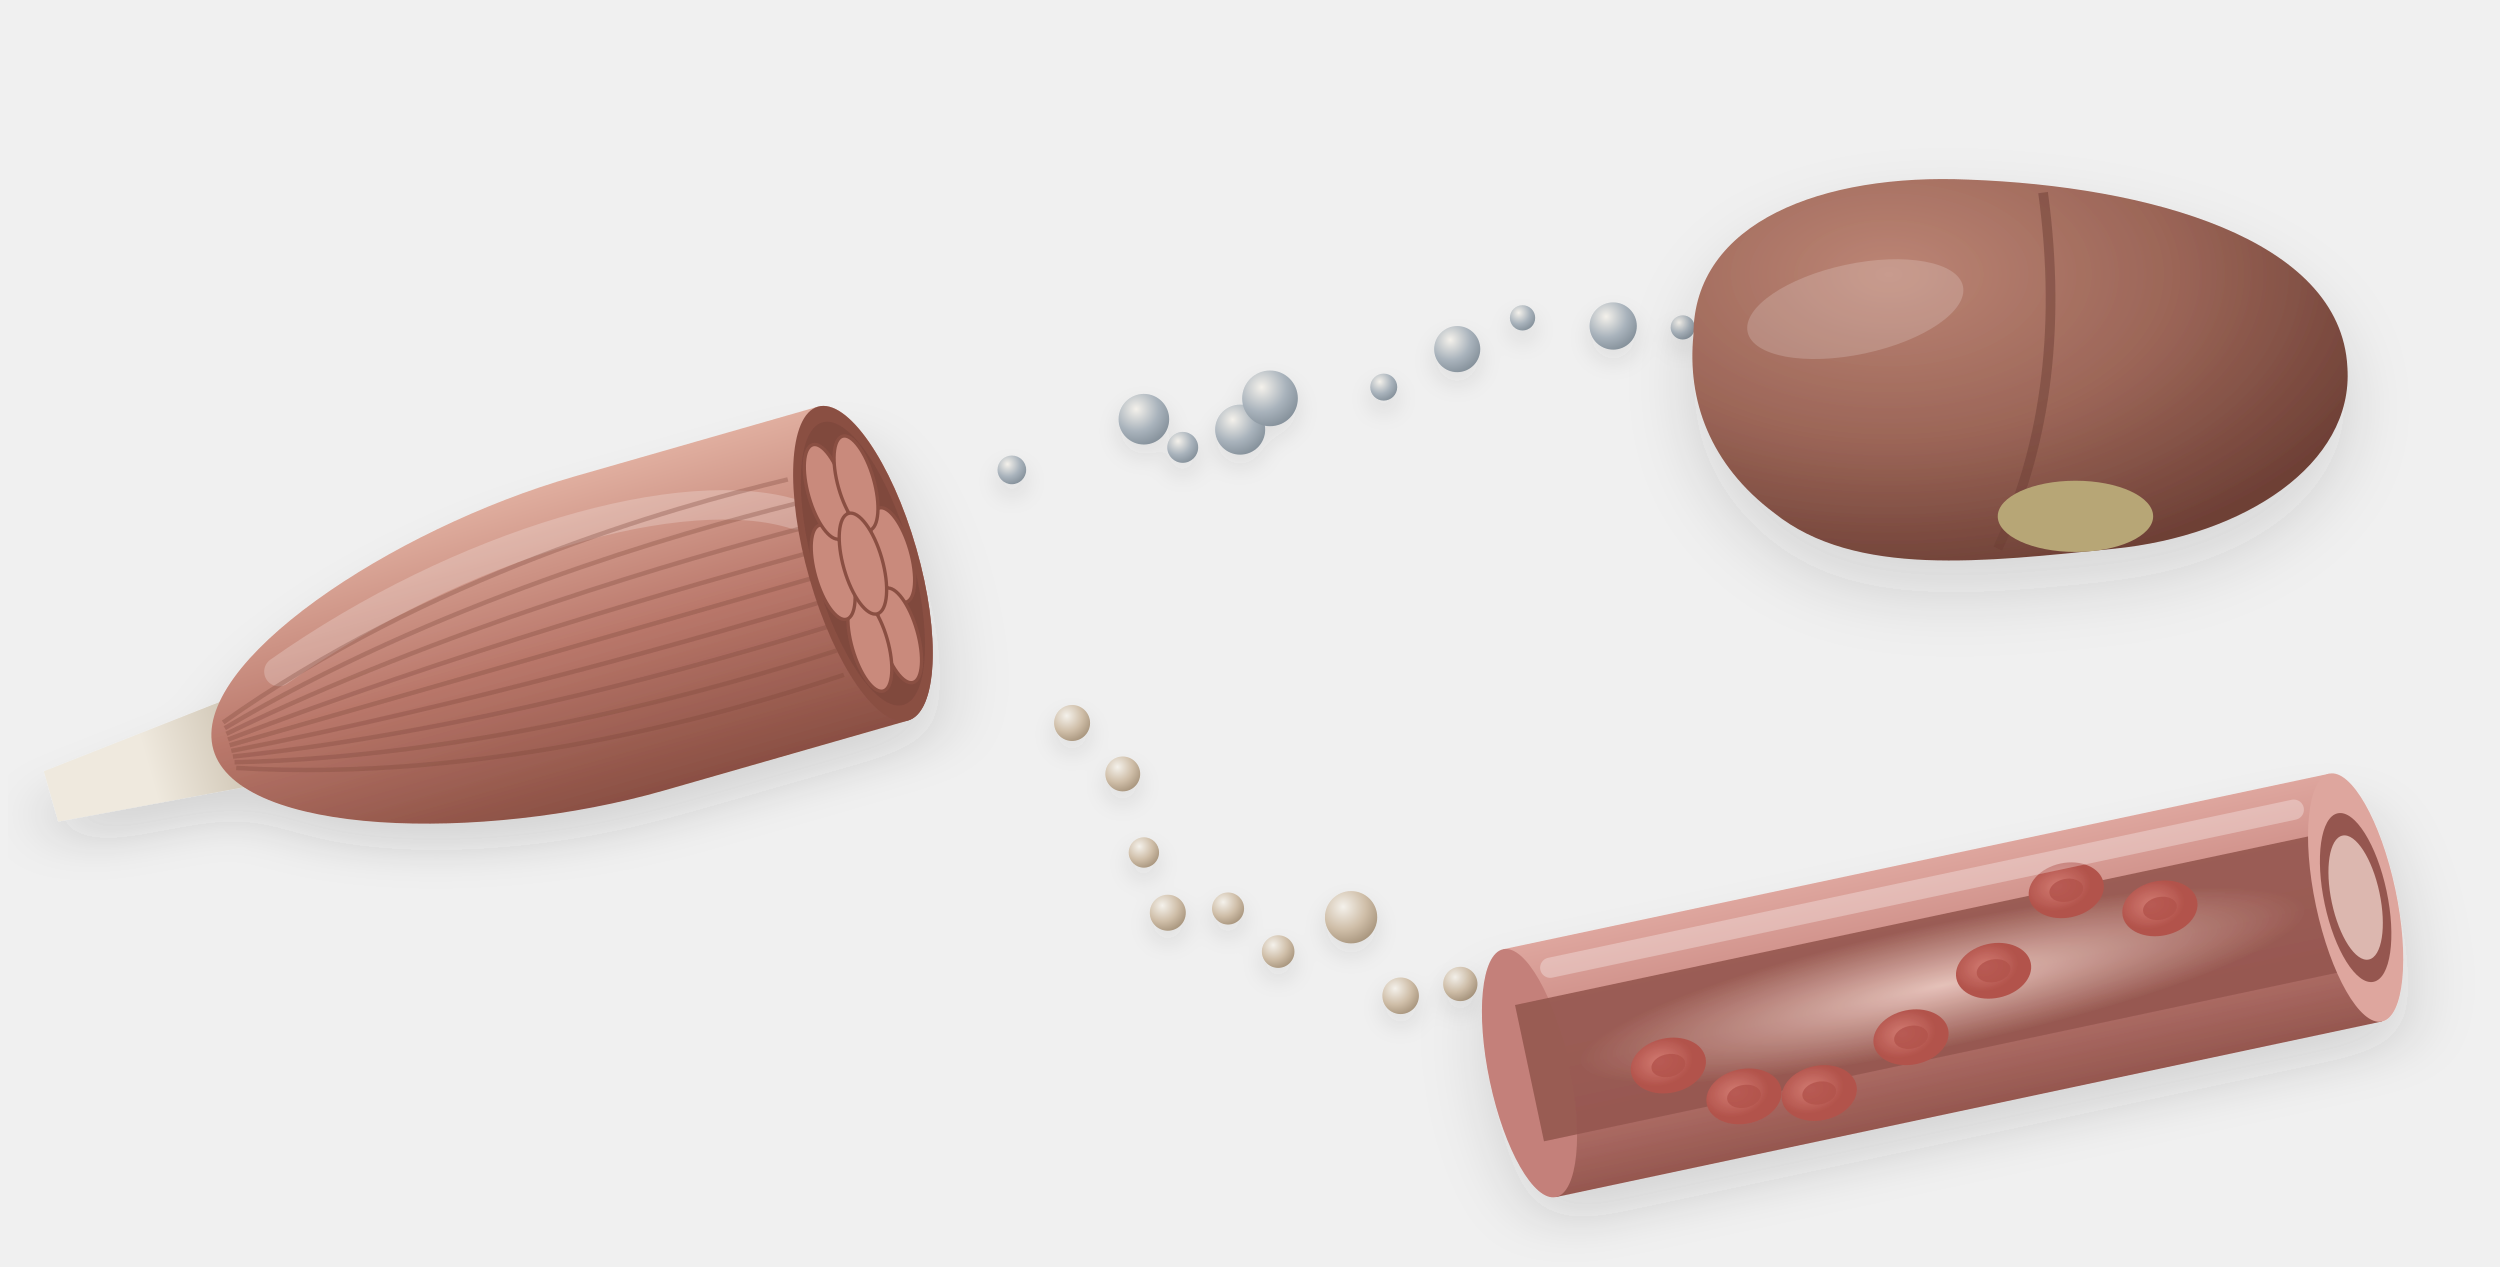
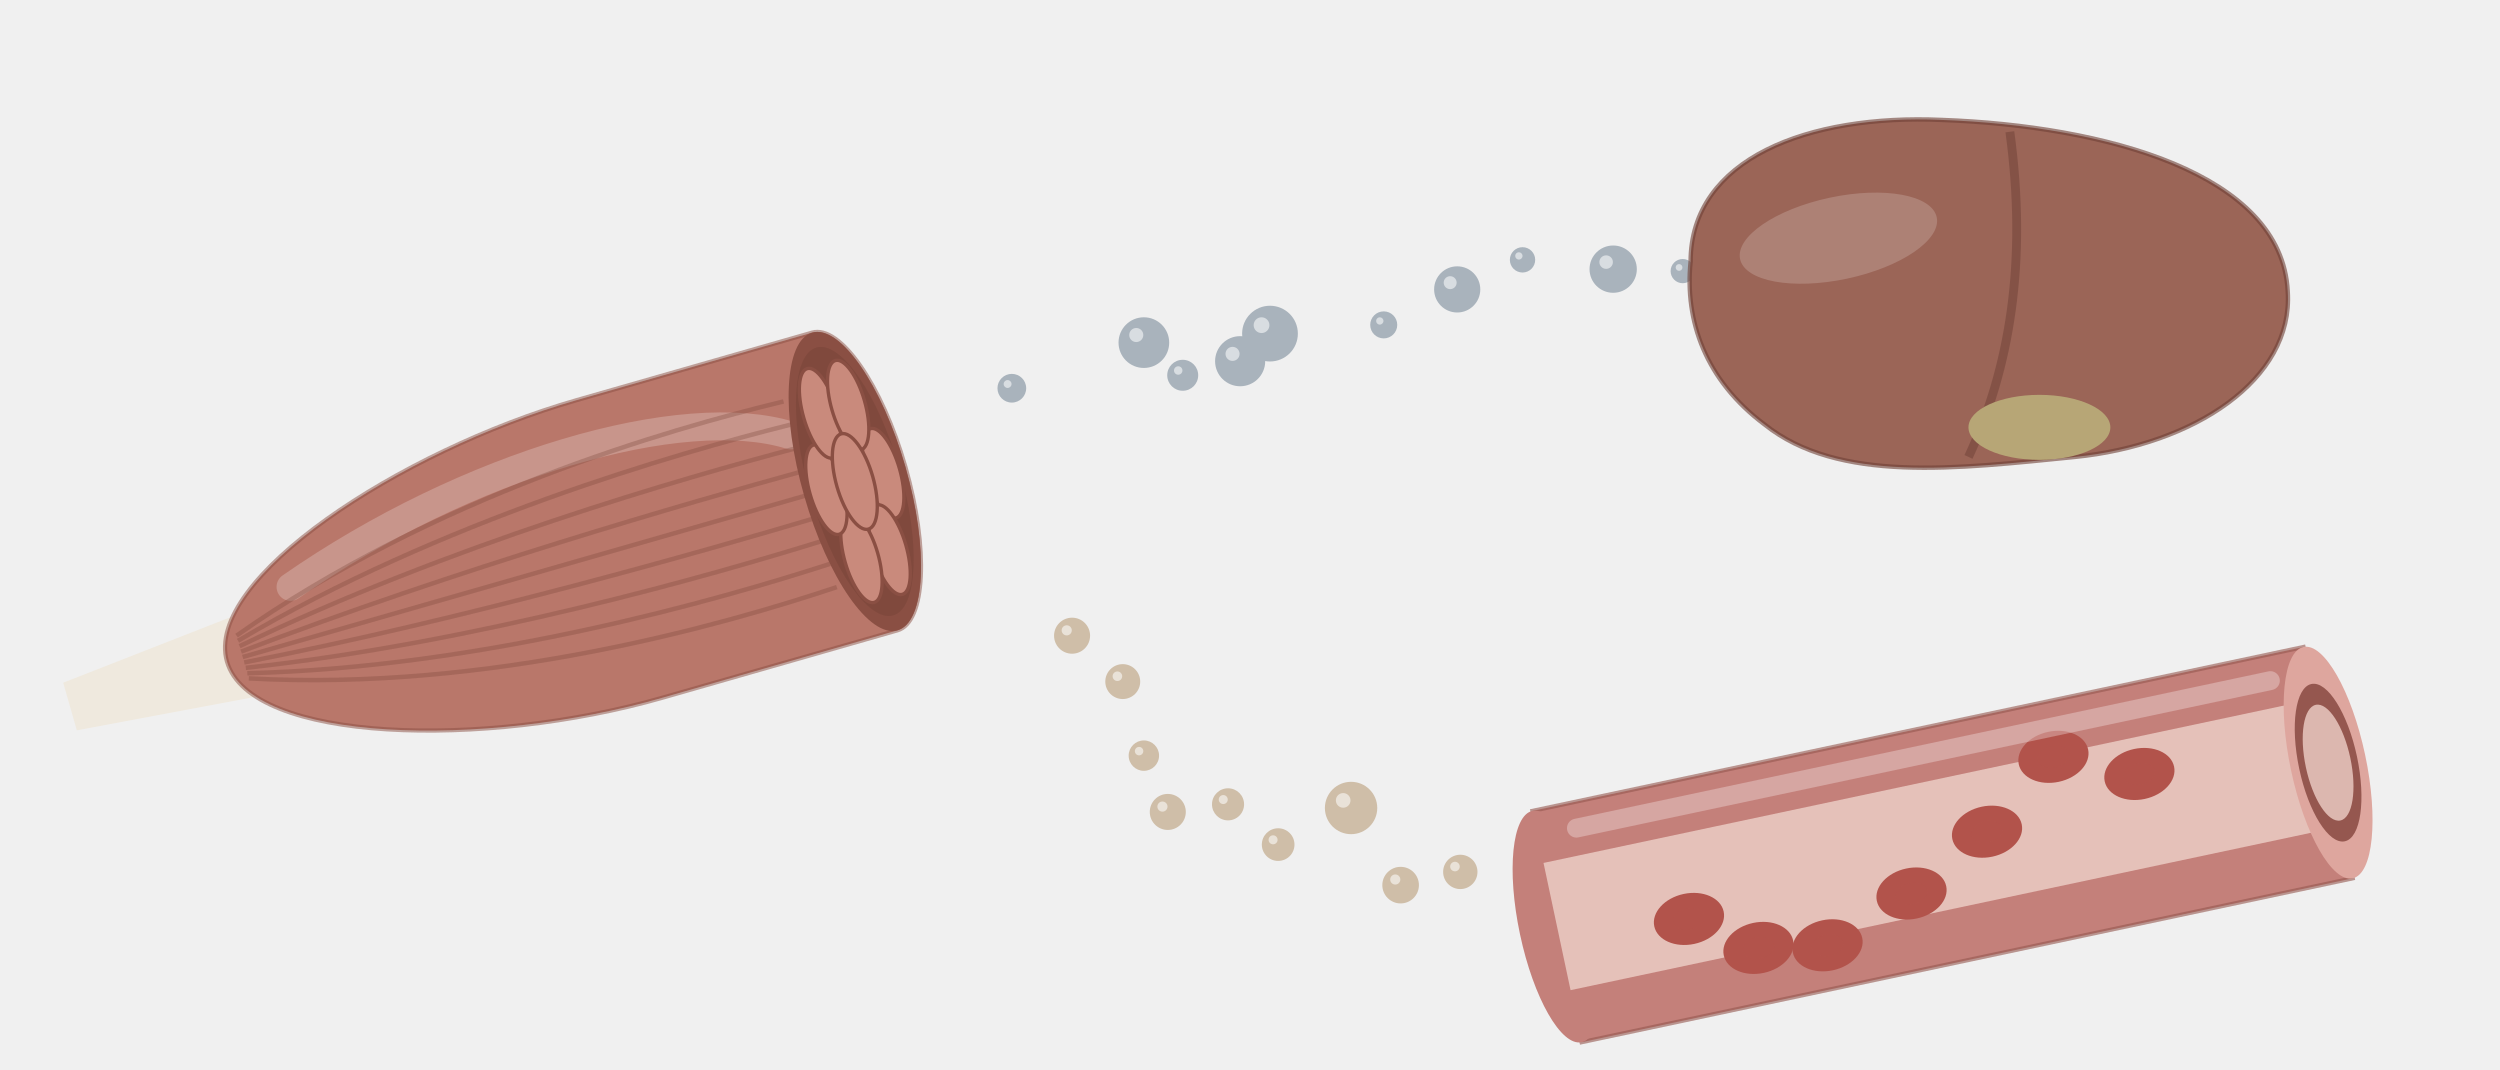
- <svg xmlns="http://www.w3.org/2000/svg" viewBox="0 0 888 450" width="888" height="450">
+ <svg xmlns="http://www.w3.org/2000/svg" viewBox="0 0 888 380" width="888" height="380">
  <defs>
    <linearGradient id="gMuscle" x1="0" y1="0" x2="0" y2="1">
      <stop offset="0" stop-color="#E0AE9F" />
      <stop offset="0.5" stop-color="#B9776A" />
      <stop offset="1" stop-color="#8A4F43" />
    </linearGradient>
    <linearGradient id="gMuted" x1="0" y1="0" x2="0" y2="1">
      <stop offset="0" stop-color="#DCC5B9" />
      <stop offset="0.5" stop-color="#CBAE9F" />
      <stop offset="1" stop-color="#A98B7D" />
    </linearGradient>
    <linearGradient id="gTendon" x1="0" y1="0" x2="1" y2="0">
      <stop offset="0" stop-color="#EFE9DE" />
      <stop offset="0.5" stop-color="#EFE9DE" />
      <stop offset="1" stop-color="#CFC5B4" />
    </linearGradient>
    <linearGradient id="gVessel" x1="0" y1="0" x2="0" y2="1">
      <stop offset="0" stop-color="#DEA69E" />
      <stop offset="0.5" stop-color="#C4807A" />
      <stop offset="1" stop-color="#95574F" />
    </linearGradient>
    <linearGradient id="gSkin" x1="0" y1="0" x2="0" y2="1">
      <stop offset="0" stop-color="#F3EAE0" />
      <stop offset="0.5" stop-color="#EBDFD2" />
      <stop offset="1" stop-color="#CDB9A6" />
    </linearGradient>
    <radialGradient id="gFat" cx="0.35" cy="0.3" r="0.8">
      <stop offset="0" stop-color="#F7EEDA" />
      <stop offset="0.55" stop-color="#EBDCBB" />
      <stop offset="1" stop-color="#CDB48A" />
    </radialGradient>
    <radialGradient id="gLiver" cx="0.3" cy="0.25" r="0.8">
      <stop offset="0" stop-color="#BC8575" />
      <stop offset="0.55" stop-color="#9B6557" />
      <stop offset="1" stop-color="#6E4036" />
    </radialGradient>
    <radialGradient id="gBrain" cx="0.35" cy="0.25" r="0.8">
      <stop offset="0" stop-color="#EDD9D0" />
      <stop offset="0.55" stop-color="#D9BBB0" />
      <stop offset="1" stop-color="#B38E85" />
    </radialGradient>
    <radialGradient id="gLumen" cx="0.5" cy="0.5" r="0.8">
      <stop offset="0" stop-color="#E9C8C0" />
      <stop offset="0.55" stop-color="#95574F" />
      <stop offset="1" stop-color="#95574F" />
    </radialGradient>
    <radialGradient id="gRbc" cx="0.4" cy="0.4" r="0.8">
      <stop offset="0" stop-color="#D27B72" />
      <stop offset="0.55" stop-color="#B2534B" />
      <stop offset="1" stop-color="#B2534B" />
    </radialGradient>
    <radialGradient id="gMito" cx="0.35" cy="0.3" r="0.8">
      <stop offset="0" stop-color="#E8CFBF" />
      <stop offset="0.55" stop-color="#CDA893" />
      <stop offset="1" stop-color="#8E5A4C" />
    </radialGradient>
    <radialGradient id="gMol1" cx="0.35" cy="0.3" r="0.8">
      <stop offset="0" stop-color="#F4F1EB" />
      <stop offset="0.55" stop-color="#A9B3BC" />
      <stop offset="1" stop-color="#7F8B95" />
    </radialGradient>
    <radialGradient id="gMol2" cx="0.35" cy="0.3" r="0.8">
      <stop offset="0" stop-color="#F4F1EB" />
      <stop offset="0.55" stop-color="#ABA597" />
      <stop offset="1" stop-color="#827C70" />
    </radialGradient>
    <radialGradient id="gMol3" cx="0.35" cy="0.3" r="0.8">
      <stop offset="0" stop-color="#F4F1EB" />
      <stop offset="0.55" stop-color="#CFBEA8" />
      <stop offset="1" stop-color="#A28F77" />
    </radialGradient>
    <radialGradient id="gSat" cx="0.35" cy="0.3" r="0.8">
      <stop offset="0" stop-color="#D8CFE0" />
      <stop offset="0.55" stop-color="#9C8FA8" />
      <stop offset="1" stop-color="#6F6380" />
    </radialGradient>
    <filter id="shadow" x="-20%" y="-20%" width="140%" height="160%">
      <feDropShadow dx="0" dy="10" stdDeviation="10" flood-color="#362D28" flood-opacity="0.14" />
    </filter>
    <filter id="soft" x="-20%" y="-20%" width="140%" height="160%">
      <feDropShadow dx="0" dy="4" stdDeviation="4" flood-color="#362D28" flood-opacity="0.10" />
    </filter>
  </defs>
-   <g filter="url(#soft)">
-     <circle cx="359.4" cy="166.9" r="5.1" fill="url(#gMol1)" />
-     <circle cx="406.3" cy="148.9" r="9.0" fill="url(#gMol1)" />
-     <circle cx="420.1" cy="158.9" r="5.5" fill="url(#gMol1)" />
-     <circle cx="440.5" cy="152.6" r="8.9" fill="url(#gMol1)" />
-     <circle cx="451.1" cy="141.5" r="9.9" fill="url(#gMol1)" />
-     <circle cx="491.5" cy="137.5" r="4.8" fill="url(#gMol1)" />
-     <circle cx="517.6" cy="124.0" r="8.2" fill="url(#gMol1)" />
-     <circle cx="540.8" cy="112.9" r="4.5" fill="url(#gMol1)" />
-     <circle cx="573.0" cy="115.8" r="8.4" fill="url(#gMol1)" />
-     <circle cx="597.7" cy="116.3" r="4.3" fill="url(#gMol1)" />
-   </g>
-   <g filter="url(#soft)">
-     <circle cx="380.8" cy="256.8" r="6.4" fill="url(#gMol3)" />
-     <circle cx="398.8" cy="274.9" r="6.2" fill="url(#gMol3)" />
-     <circle cx="406.3" cy="302.8" r="5.4" fill="url(#gMol3)" />
-     <circle cx="414.8" cy="324.2" r="6.4" fill="url(#gMol3)" />
-     <circle cx="436.2" cy="322.7" r="5.7" fill="url(#gMol3)" />
-     <circle cx="454.0" cy="338.0" r="5.8" fill="url(#gMol3)" />
-     <circle cx="479.9" cy="325.8" r="9.3" fill="url(#gMol3)" />
-     <circle cx="497.5" cy="353.7" r="6.5" fill="url(#gMol3)" />
-     <circle cx="518.7" cy="349.5" r="6.1" fill="url(#gMol3)" />
-     <circle cx="554.9" cy="352.7" r="4.5" fill="url(#gMol3)" />
-   </g>
-   <g transform="translate(590 50) rotate(0) scale(1.15)">
-     <g filter="url(#shadow)">
-       <path d="M10,60 C10,25 50,10 95,12 C150,14 210,30 212,70 C214,100 180,122 140,126 C100,130 60,135 35,115 C15,100 8,80 10,60 Z" fill="url(#gLiver)" />
+   <g>
+     <circle cx="359.4" cy="137.9" r="5.1" fill="#A9B3BC" />
+     <circle cx="357.9" cy="136.4" r="1.4" fill="#fff" opacity="0.55" />
+     <circle cx="406.3" cy="121.7" r="9.0" fill="#A9B3BC" />
+     <circle cx="403.6" cy="119.0" r="2.5" fill="#fff" opacity="0.55" />
+     <circle cx="420.1" cy="133.3" r="5.5" fill="#A9B3BC" />
+     <circle cx="418.5" cy="131.6" r="1.5" fill="#fff" opacity="0.55" />
+     <circle cx="440.5" cy="128.3" r="8.9" fill="#A9B3BC" />
+     <circle cx="437.8" cy="125.7" r="2.5" fill="#fff" opacity="0.55" />
+     <circle cx="451.1" cy="118.5" r="9.9" fill="#A9B3BC" />
+     <circle cx="448.1" cy="115.5" r="2.8" fill="#fff" opacity="0.55" />
+     <circle cx="491.5" cy="115.4" r="4.8" fill="#A9B3BC" />
+     <circle cx="490.1" cy="114.0" r="1.3" fill="#fff" opacity="0.55" />
+     <circle cx="517.6" cy="102.8" r="8.2" fill="#A9B3BC" />
+     <circle cx="515.1" cy="100.4" r="2.3" fill="#fff" opacity="0.55" />
+     <circle cx="540.8" cy="92.3" r="4.5" fill="#A9B3BC" />
+     <circle cx="539.5" cy="90.9" r="1.3" fill="#fff" opacity="0.55" />
+     <circle cx="573.0" cy="95.6" r="8.4" fill="#A9B3BC" />
+     <circle cx="570.5" cy="93.1" r="2.4" fill="#fff" opacity="0.55" />
+     <circle cx="597.7" cy="96.3" r="4.3" fill="#A9B3BC" />
+     <circle cx="596.4" cy="95.0" r="1.2" fill="#fff" opacity="0.55" />
+   </g>
+   <g>
+     <circle cx="380.8" cy="225.8" r="6.4" fill="#CFBEA8" />
+     <circle cx="378.9" cy="223.9" r="1.8" fill="#fff" opacity="0.55" />
+     <circle cx="398.8" cy="242.1" r="6.2" fill="#CFBEA8" />
+     <circle cx="396.9" cy="240.2" r="1.7" fill="#fff" opacity="0.55" />
+     <circle cx="406.3" cy="268.4" r="5.4" fill="#CFBEA8" />
+     <circle cx="404.6" cy="266.8" r="1.5" fill="#fff" opacity="0.55" />
+     <circle cx="414.8" cy="288.4" r="6.4" fill="#CFBEA8" />
+     <circle cx="412.9" cy="286.5" r="1.8" fill="#fff" opacity="0.55" />
+     <circle cx="436.2" cy="285.7" r="5.7" fill="#CFBEA8" />
+     <circle cx="434.5" cy="284.0" r="1.6" fill="#fff" opacity="0.55" />
+     <circle cx="454.0" cy="300.0" r="5.8" fill="#CFBEA8" />
+     <circle cx="452.2" cy="298.3" r="1.6" fill="#fff" opacity="0.55" />
+     <circle cx="479.9" cy="287.0" r="9.3" fill="#CFBEA8" />
+     <circle cx="477.1" cy="284.3" r="2.6" fill="#fff" opacity="0.55" />
+     <circle cx="497.5" cy="314.4" r="6.5" fill="#CFBEA8" />
+     <circle cx="495.6" cy="312.4" r="1.8" fill="#fff" opacity="0.55" />
+     <circle cx="518.7" cy="309.7" r="6.1" fill="#CFBEA8" />
+     <circle cx="516.8" cy="307.8" r="1.7" fill="#fff" opacity="0.55" />
+     <circle cx="554.9" cy="312.7" r="4.5" fill="#CFBEA8" />
+     <circle cx="553.5" cy="311.3" r="1.3" fill="#fff" opacity="0.55" />
+   </g>
+   <g transform="translate(590 30) rotate(0) scale(1.05)">
+     <g>
+       <path d="M10,60 C10,25 50,10 95,12 C150,14 210,30 212,70 C214,100 180,122 140,126 C100,130 60,135 35,115 C15,100 8,80 10,60 Z" fill="#9B6557" stroke="#6E4036" stroke-opacity="0.6" stroke-width="1.5" />
      <path d="M118,16 C124,60 118,96 104,126" fill="none" stroke="#6E4036" stroke-opacity="0.5" stroke-width="3" />
      <ellipse cx="60" cy="52" rx="34" ry="14" fill="#fff" opacity="0.18" transform="rotate(-12 60 52)" />
      <ellipse cx="128" cy="116" rx="24" ry="11" fill="#B7A676" />
    </g>
  </g>
-   <g transform="translate(690 350) rotate(-12) scale(1)">
-     <g filter="url(#shadow)">
-       <path d="M-150,-45 L150,-45 L150,45 L-150,45 Z" fill="url(#gVessel)" />
-       <ellipse cx="-150" cy="0" rx="14.4" ry="45" fill="#C4807A" />
-       <path d="M-150,-24.75 L150,-24.75 L150,24.75 L-150,24.75 Z" fill="url(#gLumen)" opacity="0.9" />
-       <g transform="translate(-101.2 7.6)">
-         <ellipse rx="13.5" ry="9.72" fill="url(#gRbc)" />
-         <ellipse rx="6.075" ry="4.05" fill="#B2534B" opacity="0.8" />
-       </g>
-       <g transform="translate(18.8 -1.3)">
-         <ellipse rx="13.5" ry="9.72" fill="url(#gRbc)" />
-         <ellipse rx="6.075" ry="4.05" fill="#B2534B" opacity="0.8" />
-       </g>
-       <g transform="translate(-50.8 28.3)">
-         <ellipse rx="13.5" ry="9.72" fill="url(#gRbc)" />
-         <ellipse rx="6.075" ry="4.05" fill="#B2534B" opacity="0.8" />
-       </g>
-       <g transform="translate(81.2 -10.7)">
-         <ellipse rx="13.5" ry="9.72" fill="url(#gRbc)" />
-         <ellipse rx="6.075" ry="4.05" fill="#B2534B" opacity="0.8" />
-       </g>
-       <g transform="translate(-14.8 15.7)">
-         <ellipse rx="13.5" ry="9.72" fill="url(#gRbc)" />
-         <ellipse rx="6.075" ry="4.05" fill="#B2534B" opacity="0.8" />
-       </g>
-       <g transform="translate(50.0 -23.9)">
-         <ellipse rx="13.5" ry="9.72" fill="url(#gRbc)" />
-         <ellipse rx="6.075" ry="4.05" fill="#B2534B" opacity="0.8" />
-       </g>
-       <g transform="translate(-77.2 23.9)">
-         <ellipse rx="13.5" ry="9.72" fill="url(#gRbc)" />
-         <ellipse rx="6.075" ry="4.05" fill="#B2534B" opacity="0.8" />
-       </g>
-       <ellipse cx="150" cy="0" rx="14.4" ry="45" fill="#DEA69E" />
-       <ellipse cx="150" cy="0" rx="11.232" ry="30.6" fill="#95574F" />
-       <ellipse cx="150" cy="0" rx="8.64" ry="22.5" fill="#E9C8C0" opacity="0.85" />
-       <path d="M-135,-35.1 L135,-35.1" stroke="#fff" stroke-opacity="0.3" stroke-width="7.2" stroke-linecap="round" />
+   <g transform="translate(690 300) rotate(-12) scale(1)">
+     <g>
+       <path d="M-140,-42 L140,-42 L140,42 L-140,42 Z" fill="#C4807A" stroke="#95574F" stroke-opacity="0.6" stroke-width="1.5" />
+       <ellipse cx="-140" cy="0" rx="13.44" ry="42" fill="#C4807A" />
+       <path d="M-140,-23.1 L140,-23.1 L140,23.1 L-140,23.1 Z" fill="#E9C8C0" opacity="0.9" />
+       <g transform="translate(-93.6 7.1)">
+         <ellipse rx="12.6" ry="9.072" fill="#B2534B" />
+         <ellipse rx="5.67" ry="3.78" fill="#B2534B" opacity="0.8" />
+       </g>
+       <g transform="translate(16.4 -1.2)">
+         <ellipse rx="12.6" ry="9.072" fill="#B2534B" />
+         <ellipse rx="5.67" ry="3.78" fill="#B2534B" opacity="0.8" />
+       </g>
+       <g transform="translate(-47.4 26.5)">
+         <ellipse rx="12.6" ry="9.072" fill="#B2534B" />
+         <ellipse rx="5.67" ry="3.78" fill="#B2534B" opacity="0.8" />
+       </g>
+       <g transform="translate(73.6 -10.0)">
+         <ellipse rx="12.6" ry="9.072" fill="#B2534B" />
+         <ellipse rx="5.67" ry="3.78" fill="#B2534B" opacity="0.8" />
+       </g>
+       <g transform="translate(-14.4 14.7)">
+         <ellipse rx="12.6" ry="9.072" fill="#B2534B" />
+         <ellipse rx="5.67" ry="3.78" fill="#B2534B" opacity="0.8" />
+       </g>
+       <g transform="translate(45.0 -22.3)">
+         <ellipse rx="12.6" ry="9.072" fill="#B2534B" />
+         <ellipse rx="5.67" ry="3.78" fill="#B2534B" opacity="0.8" />
+       </g>
+       <g transform="translate(-71.6 22.3)">
+         <ellipse rx="12.6" ry="9.072" fill="#B2534B" />
+         <ellipse rx="5.67" ry="3.78" fill="#B2534B" opacity="0.8" />
+       </g>
+       <ellipse cx="140" cy="0" rx="13.44" ry="42" fill="#DEA69E" />
+       <ellipse cx="140" cy="0" rx="10.483" ry="28.56" fill="#95574F" />
+       <ellipse cx="140" cy="0" rx="8.064" ry="21" fill="#E9C8C0" opacity="0.85" />
+       <path d="M-126,-32.76 L126,-32.76" stroke="#fff" stroke-opacity="0.3" stroke-width="6.72" stroke-linecap="round" />
    </g>
  </g>
-   <g transform="translate(220 225) rotate(-16) scale(1)">
-     <g filter="url(#shadow)">
-       <path d="M-138,-16.24 L-210,-9.28 L-210,9.28 L-138,16.24 Z" fill="url(#gTendon)" />
-       <path d="M-150,0 C-150,-31.9 -67.5,-58 0,-58 L90,-58 A19.72,58 0 0 1 90,58 L0,58 C-67.5,58 -150,31.9 -150,0 Z" fill="url(#gMuscle)" />
-       <path d="M-120,-20.3 C-45,-46.4 37.5,-46.4 72,-23.2" fill="none" stroke="#fff" stroke-opacity="0.22" stroke-width="10.44" stroke-linecap="round" />
-       <path d="M-144,-8.4 C-60,-38.0 29.04,-38.0 72.6,-36.1" fill="none" stroke="#7A4539" stroke-opacity="0.32" stroke-width="1.6" />
-       <path d="M-144,-6.3 C-60,-28.5 29.04,-28.5 72.6,-27.1" fill="none" stroke="#7A4539" stroke-opacity="0.32" stroke-width="1.6" />
-       <path d="M-144,-4.2 C-60,-19.0 29.04,-19.0 72.6,-18.1" fill="none" stroke="#7A4539" stroke-opacity="0.32" stroke-width="1.6" />
-       <path d="M-144,-2.1 C-60,-9.5 29.04,-9.5 72.6,-9.0" fill="none" stroke="#7A4539" stroke-opacity="0.32" stroke-width="1.6" />
-       <path d="M-144,0.0 C-60,0.0 29.04,0.0 72.6,0.0" fill="none" stroke="#7A4539" stroke-opacity="0.32" stroke-width="1.6" />
-       <path d="M-144,2.1 C-60,9.5 29.04,9.5 72.6,9.0" fill="none" stroke="#7A4539" stroke-opacity="0.32" stroke-width="1.6" />
-       <path d="M-144,4.2 C-60,19.0 29.04,19.0 72.6,18.1" fill="none" stroke="#7A4539" stroke-opacity="0.32" stroke-width="1.6" />
-       <path d="M-144,6.3 C-60,28.5 29.04,28.5 72.6,27.1" fill="none" stroke="#7A4539" stroke-opacity="0.32" stroke-width="1.6" />
-       <path d="M-144,8.4 C-60,38.0 29.04,38.0 72.6,36.1" fill="none" stroke="#7A4539" stroke-opacity="0.32" stroke-width="1.6" />
-       <ellipse cx="90" cy="0" rx="19.72" ry="58" fill="#8A4F43" />
-       <ellipse cx="90" cy="0" rx="17.4" ry="52.2" fill="#7A4539" opacity="0.6" />
-       <ellipse cx="101.0" cy="0.0" rx="6.4" ry="17.4" fill="#C98A7C" stroke="#8A4F43" stroke-width="1.2" />
-       <ellipse cx="95.5" cy="28.1" rx="6.4" ry="17.4" fill="#C98A7C" stroke="#8A4F43" stroke-width="1.2" />
-       <ellipse cx="84.5" cy="28.1" rx="6.4" ry="17.4" fill="#C98A7C" stroke="#8A4F43" stroke-width="1.2" />
-       <ellipse cx="79.0" cy="0.0" rx="6.4" ry="17.4" fill="#C98A7C" stroke="#8A4F43" stroke-width="1.2" />
-       <ellipse cx="84.5" cy="-28.1" rx="6.4" ry="17.4" fill="#C98A7C" stroke="#8A4F43" stroke-width="1.2" />
-       <ellipse cx="95.5" cy="-28.1" rx="6.4" ry="17.4" fill="#C98A7C" stroke="#8A4F43" stroke-width="1.2" />
-       <ellipse cx="90" cy="0" rx="6.96" ry="18.56" fill="#C98A7C" stroke="#8A4F43" stroke-width="1.2" />
+   <g transform="translate(220 195) rotate(-16) scale(1)">
+     <g>
+       <path d="M-133,-15.4 L-203,-8.8 L-203,8.8 L-133,15.4 Z" fill="#EFE9DE" />
+       <path d="M-145,0 C-145,-30.25 -65.25,-55 0,-55 L87,-55 A18.7,55 0 0 1 87,55 L0,55 C-65.25,55 -145,30.25 -145,0 Z" fill="#B9776A" stroke="#8A4F43" stroke-opacity="0.5" stroke-width="1.5" />
+       <path d="M-116,-19.25 C-43.5,-44 36.25,-44 69.6,-22" fill="none" stroke="#fff" stroke-opacity="0.22" stroke-width="9.9" stroke-linecap="round" />
+       <path d="M-139.2,-7.9 C-58,-36.1 28.2,-36.1 70.5,-34.3" fill="none" stroke="#7A4539" stroke-opacity="0.32" stroke-width="1.6" />
+       <path d="M-139.2,-6.0 C-58,-27.1 28.2,-27.1 70.5,-25.7" fill="none" stroke="#7A4539" stroke-opacity="0.32" stroke-width="1.6" />
+       <path d="M-139.2,-4.0 C-58,-18.0 28.2,-18.0 70.5,-17.1" fill="none" stroke="#7A4539" stroke-opacity="0.32" stroke-width="1.6" />
+       <path d="M-139.2,-2.0 C-58,-9.0 28.2,-9.0 70.5,-8.6" fill="none" stroke="#7A4539" stroke-opacity="0.32" stroke-width="1.6" />
+       <path d="M-139.2,0.0 C-58,0.0 28.2,0.0 70.5,0.0" fill="none" stroke="#7A4539" stroke-opacity="0.32" stroke-width="1.6" />
+       <path d="M-139.2,2.0 C-58,9.0 28.2,9.0 70.5,8.6" fill="none" stroke="#7A4539" stroke-opacity="0.32" stroke-width="1.6" />
+       <path d="M-139.2,4.0 C-58,18.0 28.2,18.0 70.5,17.1" fill="none" stroke="#7A4539" stroke-opacity="0.32" stroke-width="1.6" />
+       <path d="M-139.2,6.0 C-58,27.1 28.2,27.1 70.5,25.7" fill="none" stroke="#7A4539" stroke-opacity="0.32" stroke-width="1.6" />
+       <path d="M-139.2,7.9 C-58,36.1 28.2,36.1 70.5,34.3" fill="none" stroke="#7A4539" stroke-opacity="0.32" stroke-width="1.6" />
+       <ellipse cx="87" cy="0" rx="18.7" ry="55" fill="#8A4F43" />
+       <ellipse cx="87" cy="0" rx="16.5" ry="49.5" fill="#7A4539" opacity="0.6" />
+       <ellipse cx="97.5" cy="0.0" rx="6.0" ry="16.5" fill="#C98A7C" stroke="#8A4F43" stroke-width="1.2" />
+       <ellipse cx="92.2" cy="26.7" rx="6.0" ry="16.5" fill="#C98A7C" stroke="#8A4F43" stroke-width="1.2" />
+       <ellipse cx="81.8" cy="26.7" rx="6.0" ry="16.5" fill="#C98A7C" stroke="#8A4F43" stroke-width="1.2" />
+       <ellipse cx="76.5" cy="0.0" rx="6.0" ry="16.5" fill="#C98A7C" stroke="#8A4F43" stroke-width="1.2" />
+       <ellipse cx="81.8" cy="-26.7" rx="6.0" ry="16.5" fill="#C98A7C" stroke="#8A4F43" stroke-width="1.2" />
+       <ellipse cx="92.2" cy="-26.7" rx="6.0" ry="16.5" fill="#C98A7C" stroke="#8A4F43" stroke-width="1.2" />
+       <ellipse cx="87" cy="0" rx="6.6" ry="17.6" fill="#C98A7C" stroke="#8A4F43" stroke-width="1.2" />
    </g>
  </g>
</svg>
